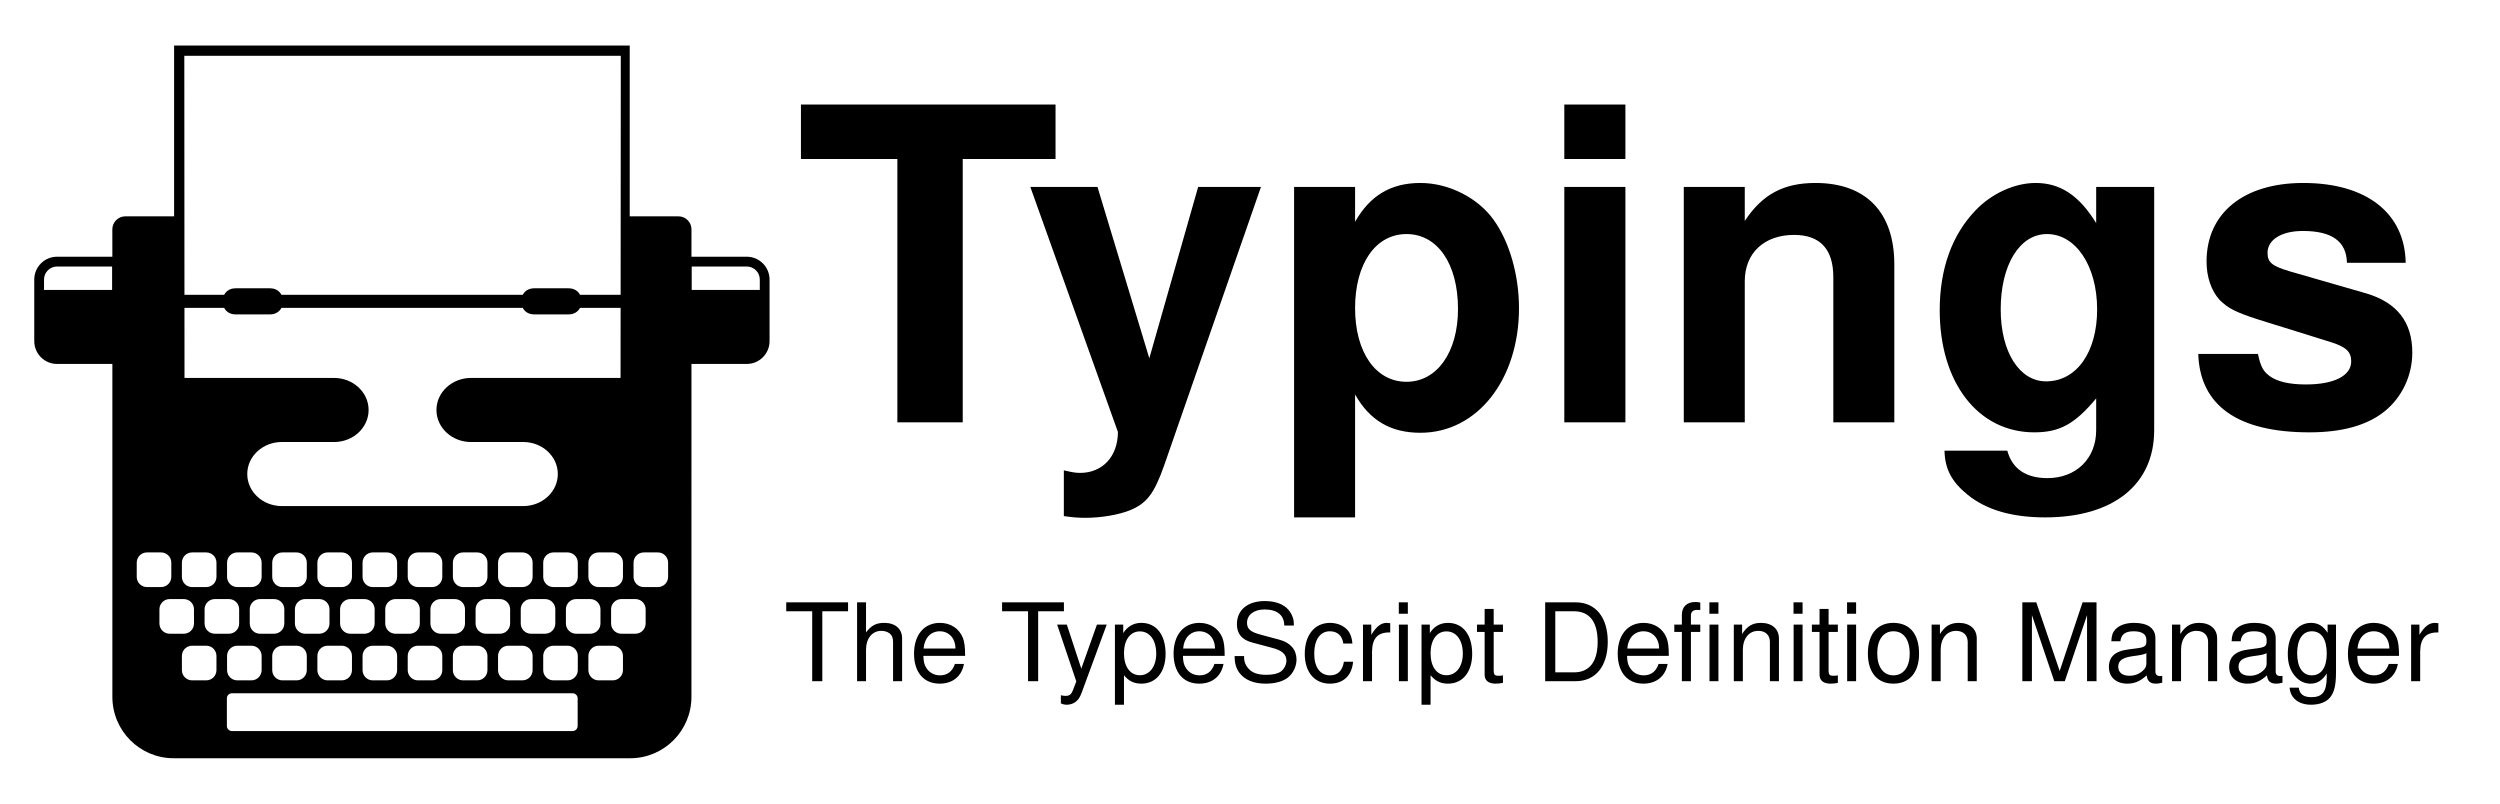
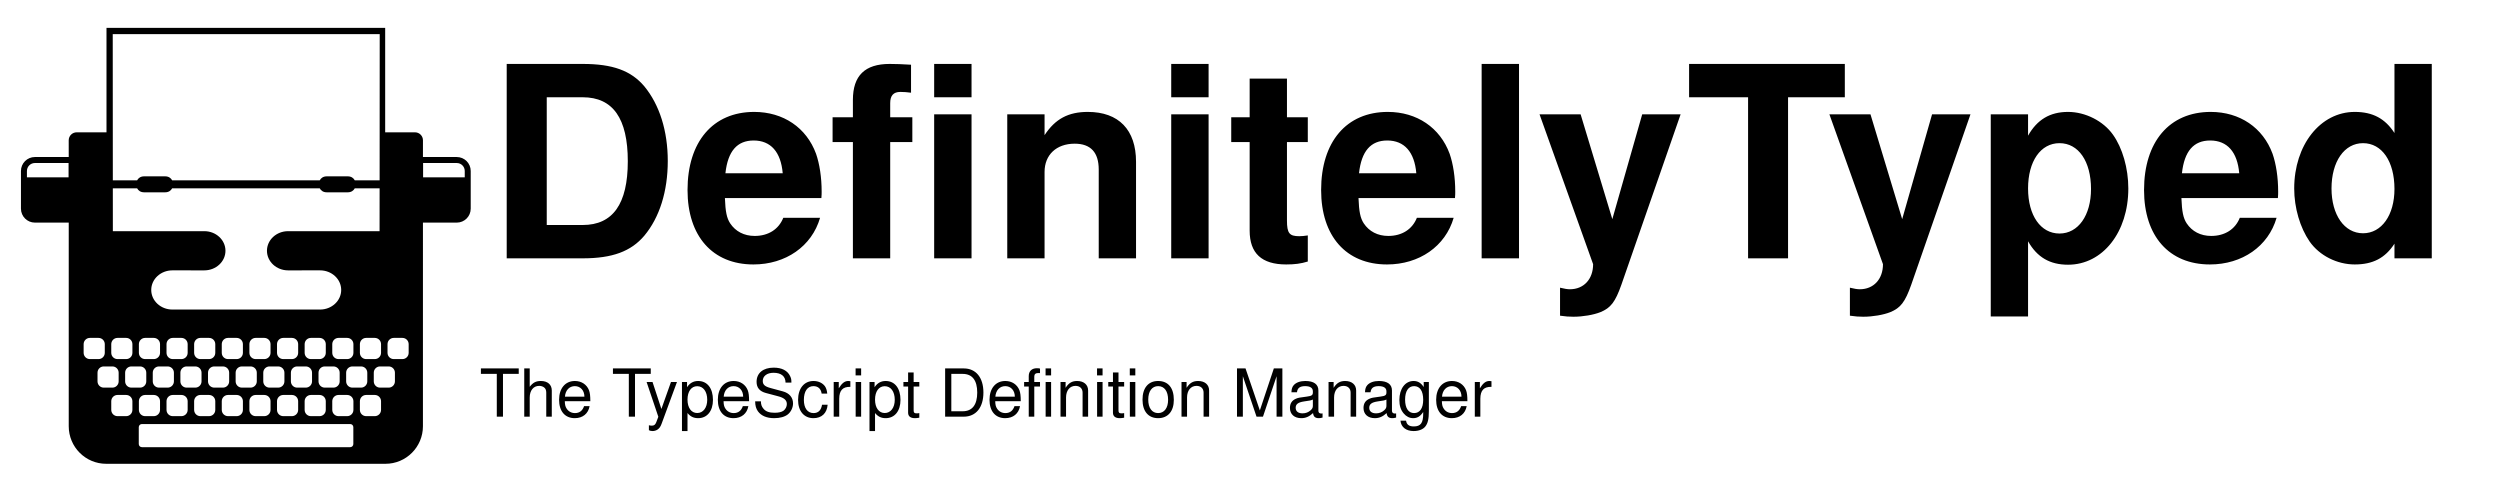
- <svg xmlns="http://www.w3.org/2000/svg" width="367px" height="118px" viewBox="0 0 367 118" version="1.1">
+ <svg xmlns="http://www.w3.org/2000/svg" width="600px" height="118px" viewBox="0 0 600 118" version="1.1">
  <defs />
  <g id="Page-1" stroke="none" stroke-width="1" fill="none" fill-rule="evenodd">
    <g id="Typewriter" transform="translate(5, 6)" fill="#000000">
      <path d="M79.801,100.568 L79.801,96.52 C79.801,96.107 79.467,95.769 79.054,95.769 L29.055,95.769 C28.641,95.769 28.305,96.107 28.305,96.52 L28.305,100.568 C28.305,100.982 28.64,101.32 29.055,101.32 L79.054,101.32 C79.467,101.32 79.801,100.982 79.801,100.568 L79.801,100.568 Z M18.403,83.446 L18.403,85.528 C18.403,86.357 19.073,87.031 19.901,87.031 L21.978,87.031 C22.806,87.031 23.477,86.357 23.477,85.528 L23.477,83.446 C23.477,82.617 22.806,81.944 21.978,81.944 L19.901,81.944 C19.073,81.944 18.403,82.617 18.403,83.446 L18.403,83.446 Z M25.032,83.446 L25.032,85.528 C25.032,86.357 25.704,87.031 26.531,87.031 L28.609,87.031 C29.436,87.031 30.107,86.357 30.107,85.528 L30.107,83.446 C30.107,82.617 29.436,81.944 28.609,81.944 L26.531,81.944 C25.704,81.944 25.032,82.617 25.032,83.446 L25.032,83.446 Z M31.663,83.446 L31.663,85.528 C31.663,86.357 32.334,87.031 33.162,87.031 L35.238,87.031 C36.066,87.031 36.738,86.357 36.738,85.528 L36.738,83.446 C36.738,82.617 36.066,81.944 35.238,81.944 L33.162,81.944 C32.334,81.944 31.663,82.617 31.663,83.446 L31.663,83.446 Z M38.293,83.446 L38.293,85.528 C38.293,86.357 38.964,87.031 39.792,87.031 L41.869,87.031 C42.697,87.031 43.368,86.357 43.368,85.528 L43.368,83.446 C43.368,82.617 42.697,81.944 41.869,81.944 L39.792,81.944 C38.964,81.944 38.293,82.617 38.293,83.446 L38.293,83.446 Z M44.923,83.446 L44.923,85.528 C44.923,86.357 45.595,87.031 46.423,87.031 L48.5,87.031 C49.328,87.031 49.999,86.357 49.999,85.528 L49.999,83.446 C49.999,82.617 49.328,81.944 48.5,81.944 L46.423,81.944 C45.594,81.944 44.923,82.617 44.923,83.446 L44.923,83.446 Z M51.553,83.446 L51.553,85.528 C51.553,86.357 52.225,87.031 53.053,87.031 L55.13,87.031 C55.958,87.031 56.63,86.357 56.63,85.528 L56.63,83.446 C56.63,82.617 55.958,81.944 55.13,81.944 L53.053,81.944 C52.225,81.944 51.553,82.617 51.553,83.446 L51.553,83.446 Z M58.184,83.446 L58.184,85.528 C58.184,86.357 58.857,87.031 59.682,87.031 L61.759,87.031 C62.587,87.031 63.26,86.357 63.26,85.528 L63.26,83.446 C63.26,82.617 62.587,81.944 61.759,81.944 L59.682,81.944 C58.855,81.944 58.184,82.617 58.184,83.446 L58.184,83.446 Z M64.815,83.446 L64.815,85.528 C64.815,86.357 65.485,87.031 66.313,87.031 L68.39,87.031 C69.218,87.031 69.888,86.357 69.888,85.528 L69.888,83.446 C69.888,82.617 69.218,81.944 68.39,81.944 L66.313,81.944 C65.485,81.944 64.815,82.617 64.815,83.446 L64.815,83.446 Z M71.444,83.446 L71.444,85.528 C71.444,86.357 72.117,87.031 72.943,87.031 L75.022,87.031 C75.85,87.031 76.52,86.357 76.52,85.528 L76.52,83.446 C76.52,82.617 75.85,81.944 75.022,81.944 L72.943,81.944 C72.117,81.944 71.444,82.617 71.444,83.446 L71.444,83.446 Z M78.075,83.446 L78.075,85.528 C78.075,86.357 78.746,87.031 79.573,87.031 L81.65,87.031 C82.478,87.031 83.149,86.357 83.149,85.528 L83.149,83.446 C83.149,82.617 82.478,81.944 81.65,81.944 L79.573,81.944 C78.746,81.944 78.075,82.617 78.075,83.446 L78.075,83.446 Z M84.707,83.446 L84.707,85.528 C84.707,86.357 85.377,87.031 86.203,87.031 L88.282,87.031 C89.108,87.031 89.781,86.357 89.781,85.528 L89.781,83.446 C89.781,82.617 89.108,81.944 88.282,81.944 L86.203,81.944 C85.377,81.944 84.707,82.617 84.707,83.446 L84.707,83.446 Z M15.072,76.599 L15.072,78.681 C15.072,79.511 15.743,80.182 16.571,80.182 L18.649,80.182 C19.476,80.182 20.148,79.511 20.148,78.681 L20.148,76.599 C20.148,75.77 19.476,75.096 18.649,75.096 L16.571,75.096 C15.743,75.096 15.072,75.769 15.072,76.599 L15.072,76.599 Z M21.702,76.599 L21.702,78.681 C21.702,79.511 22.373,80.182 23.202,80.182 L25.279,80.182 C26.107,80.182 26.778,79.511 26.778,78.681 L26.778,76.599 C26.778,75.77 26.108,75.096 25.279,75.096 L23.202,75.096 C22.373,75.096 21.702,75.769 21.702,76.599 L21.702,76.599 Z M28.333,76.599 L28.333,78.681 C28.333,79.511 29.005,80.182 29.832,80.182 L31.91,80.182 C32.736,80.182 33.408,79.511 33.408,78.681 L33.408,76.599 C33.408,75.77 32.737,75.096 31.91,75.096 L29.832,75.096 C29.004,75.096 28.333,75.769 28.333,76.599 L28.333,76.599 Z M34.963,76.599 L34.963,78.681 C34.963,79.511 35.634,80.182 36.462,80.182 L38.539,80.182 C39.367,80.182 40.038,79.511 40.038,78.681 L40.038,76.599 C40.038,75.77 39.367,75.096 38.539,75.096 L36.462,75.096 C35.634,75.096 34.963,75.769 34.963,76.599 L34.963,76.599 Z M41.593,76.599 L41.593,78.681 C41.593,79.511 42.264,80.182 43.092,80.182 L45.17,80.182 C45.997,80.182 46.668,79.511 46.668,78.681 L46.668,76.599 C46.668,75.77 45.997,75.096 45.17,75.096 L43.092,75.096 C42.264,75.096 41.593,75.769 41.593,76.599 L41.593,76.599 Z M48.223,76.599 L48.223,78.681 C48.223,79.511 48.894,80.182 49.722,80.182 L51.798,80.182 C52.625,80.182 53.297,79.511 53.297,78.681 L53.297,76.599 C53.297,75.77 52.625,75.096 51.798,75.096 L49.722,75.096 C48.894,75.096 48.223,75.769 48.223,76.599 L48.223,76.599 Z M54.855,76.599 L54.855,78.681 C54.855,79.511 55.526,80.182 56.353,80.182 L58.43,80.182 C59.258,80.182 59.929,79.511 59.929,78.681 L59.929,76.599 C59.929,75.77 59.258,75.096 58.43,75.096 L56.353,75.096 C55.524,75.096 54.855,75.769 54.855,76.599 L54.855,76.599 Z M61.483,76.599 L61.483,78.681 C61.483,79.511 62.154,80.182 62.982,80.182 L65.061,80.182 C65.887,80.182 66.559,79.511 66.559,78.681 L66.559,76.599 C66.559,75.77 65.887,75.096 65.061,75.096 L62.982,75.096 C62.154,75.096 61.483,75.769 61.483,76.599 L61.483,76.599 Z M68.115,76.599 L68.115,78.681 C68.115,79.511 68.786,80.182 69.614,80.182 L71.691,80.182 C72.519,80.182 73.189,79.511 73.189,78.681 L73.189,76.599 C73.189,75.77 72.519,75.096 71.691,75.096 L69.614,75.096 C68.786,75.096 68.115,75.769 68.115,76.599 L68.115,76.599 Z M74.744,76.599 L74.744,78.681 C74.744,79.511 75.417,80.182 76.242,80.182 L78.321,80.182 C79.147,80.182 79.82,79.511 79.82,78.681 L79.82,76.599 C79.82,75.77 79.147,75.096 78.321,75.096 L76.242,75.096 C75.417,75.096 74.744,75.769 74.744,76.599 L74.744,76.599 Z M81.376,76.599 L81.376,78.681 C81.376,79.511 82.046,80.182 82.874,80.182 L84.951,80.182 C85.779,80.182 86.45,79.511 86.45,78.681 L86.45,76.599 C86.45,75.77 85.779,75.096 84.951,75.096 L82.874,75.096 C82.046,75.096 81.376,75.769 81.376,76.599 L81.376,76.599 Z M88.005,76.599 L88.005,78.681 C88.005,79.511 88.676,80.182 89.504,80.182 L91.581,80.182 C92.411,80.182 93.079,79.511 93.079,78.681 L93.079,76.599 C93.079,75.77 92.411,75.096 91.581,75.096 L89.504,75.096 C88.675,75.096 88.005,75.769 88.005,76.599 L88.005,76.599 Z M74.744,90.293 L74.744,92.374 C74.744,93.204 75.417,93.877 76.242,93.877 L78.319,93.877 C79.147,93.877 79.82,93.204 79.82,92.374 L79.82,90.293 C79.82,89.464 79.147,88.791 78.319,88.791 L76.242,88.791 C75.417,88.791 74.744,89.464 74.744,90.293 L74.744,90.293 Z M81.374,90.293 L81.374,92.374 C81.374,93.204 82.046,93.877 82.872,93.877 L84.951,93.877 C85.779,93.877 86.45,93.204 86.45,92.374 L86.45,90.293 C86.45,89.464 85.779,88.791 84.951,88.791 L82.872,88.791 C82.046,88.791 81.374,89.464 81.374,90.293 L81.374,90.293 Z M21.702,90.293 L21.702,92.374 C21.702,93.204 22.373,93.877 23.201,93.877 L25.278,93.877 C26.106,93.877 26.776,93.204 26.776,92.374 L26.776,90.293 C26.776,89.464 26.106,88.791 25.278,88.791 L23.201,88.791 C22.373,88.791 21.702,89.464 21.702,90.293 L21.702,90.293 Z M28.333,90.293 L28.333,92.374 C28.333,93.204 29.004,93.877 29.832,93.877 L31.908,93.877 C32.735,93.877 33.407,93.204 33.407,92.374 L33.407,90.293 C33.407,89.464 32.735,88.791 31.908,88.791 L29.832,88.791 C29.004,88.791 28.333,89.464 28.333,90.293 L28.333,90.293 Z M34.963,90.293 L34.963,92.374 C34.963,93.204 35.633,93.877 36.461,93.877 L38.538,93.877 C39.366,93.877 40.038,93.204 40.038,92.374 L40.038,90.293 C40.038,89.464 39.366,88.791 38.538,88.791 L36.461,88.791 C35.633,88.791 34.963,89.464 34.963,90.293 L34.963,90.293 Z M41.592,90.293 L41.592,92.374 C41.592,93.204 42.263,93.877 43.092,93.877 L45.169,93.877 C45.997,93.877 46.668,93.204 46.668,92.374 L46.668,90.293 C46.668,89.464 45.997,88.791 45.169,88.791 L43.092,88.791 C42.263,88.791 41.592,89.464 41.592,90.293 L41.592,90.293 Z M48.223,90.293 L48.223,92.374 C48.223,93.204 48.895,93.877 49.722,93.877 L51.8,93.877 C52.626,93.877 53.298,93.204 53.298,92.374 L53.298,90.293 C53.298,89.464 52.626,88.791 51.8,88.791 L49.722,88.791 C48.894,88.791 48.223,89.464 48.223,90.293 L48.223,90.293 Z M54.853,90.293 L54.853,92.374 C54.853,93.204 55.526,93.877 56.353,93.877 L58.43,93.877 C59.258,93.877 59.929,93.204 59.929,92.374 L59.929,90.293 C59.929,89.464 59.258,88.791 58.43,88.791 L56.353,88.791 C55.524,88.791 54.853,89.464 54.853,90.293 L54.853,90.293 Z M61.481,90.293 L61.481,92.374 C61.481,93.204 62.154,93.877 62.982,93.877 L65.059,93.877 C65.887,93.877 66.557,93.204 66.557,92.374 L66.557,90.293 C66.557,89.464 65.887,88.791 65.059,88.791 L62.982,88.791 C62.154,88.791 61.481,89.464 61.481,90.293 L61.481,90.293 Z M68.113,90.293 L68.113,92.374 C68.113,93.204 68.786,93.877 69.614,93.877 L71.691,93.877 C72.519,93.877 73.187,93.204 73.187,92.374 L73.187,90.293 C73.187,89.464 72.519,88.791 71.691,88.791 L69.614,88.791 C68.786,88.791 68.113,89.464 68.113,90.293 L68.113,90.293 Z M86.106,39.195 L80.147,39.195 C79.857,39.745 79.299,40.154 78.466,40.154 L73.418,40.154 C72.587,40.154 72.027,39.745 71.737,39.195 L36.317,39.195 C36.028,39.745 35.468,40.154 34.636,40.154 L29.587,40.154 C28.755,40.154 28.196,39.745 27.907,39.195 L22.078,39.195 L22.085,49.481 L44.034,49.481 C46.838,49.481 49.112,51.587 49.112,54.184 C49.112,56.781 46.838,58.89 44.034,58.89 L36.376,58.885 C33.571,58.885 31.297,60.989 31.297,63.589 C31.297,66.187 33.571,68.292 36.376,68.292 L71.809,68.292 C74.612,68.292 76.887,66.187 76.887,63.589 C76.887,60.989 74.613,58.885 71.809,58.885 L64.149,58.89 C61.345,58.89 59.07,56.782 59.07,54.184 C59.07,51.586 61.344,49.481 64.149,49.481 L86.097,49.481 L86.106,39.195 L86.106,39.195 Z M86.132,2.192 L22.057,2.192 L22.078,37.28 L27.908,37.28 C28.197,36.731 28.756,36.322 29.589,36.322 L34.638,36.322 C35.469,36.322 36.029,36.731 36.318,37.28 L71.737,37.28 C72.027,36.731 72.587,36.322 73.418,36.322 L78.466,36.322 C79.299,36.322 79.857,36.731 80.147,37.28 L86.109,37.28 L86.132,2.192 L86.132,2.192 Z M3.373,33.124 C2.317,33.124 1.462,33.982 1.462,35.04 L1.462,36.559 L11.457,36.559 L11.457,33.125 L3.373,33.125 L3.373,33.124 Z M104.627,33.124 L96.543,33.124 L96.543,36.558 L106.539,36.558 L106.539,35.039 C106.539,33.981 105.681,33.124 104.627,33.124 L104.627,33.124 Z M96.51,27.673 L96.506,31.687 L104.627,31.687 C106.473,31.687 107.972,33.188 107.972,35.04 L107.972,44.075 C107.972,45.926 106.473,47.427 104.627,47.427 L96.506,47.427 L96.504,96.295 C96.504,101.275 92.478,105.31 87.513,105.31 L54,105.31 L20.488,105.31 C15.522,105.31 11.496,101.275 11.496,96.295 L11.496,47.426 L3.373,47.426 C1.526,47.426 0.029,45.925 0.029,44.073 L0.029,35.039 C0.029,33.187 1.527,31.686 3.373,31.686 L11.494,31.686 L11.49,27.672 C11.49,26.614 12.346,25.757 13.401,25.757 L20.558,25.757 L20.558,0.689 L54,0.689 L87.442,0.689 L87.442,25.757 L94.598,25.757 C95.655,25.758 96.51,26.615 96.51,27.673 L96.51,27.673 Z" id="Shape" />
    </g>
    <text id="Typings" font-family="Helvetica-Bold, Helvetica" font-size="64" font-weight="bold" fill="#000000">
-       <tspan x="116.688" y="62">Typings</tspan>
+       <tspan x="116.688" y="62">DefinitelyTyped</tspan>
    </text>
    <text id="The-TypeScript-Defin" font-family="Helvetica-Light, Helvetica" font-size="15.876" font-weight="300" fill="#000000">
      <tspan x="115.088" y="100">The TypeScript Definition Manager</tspan>
    </text>
  </g>
</svg>
